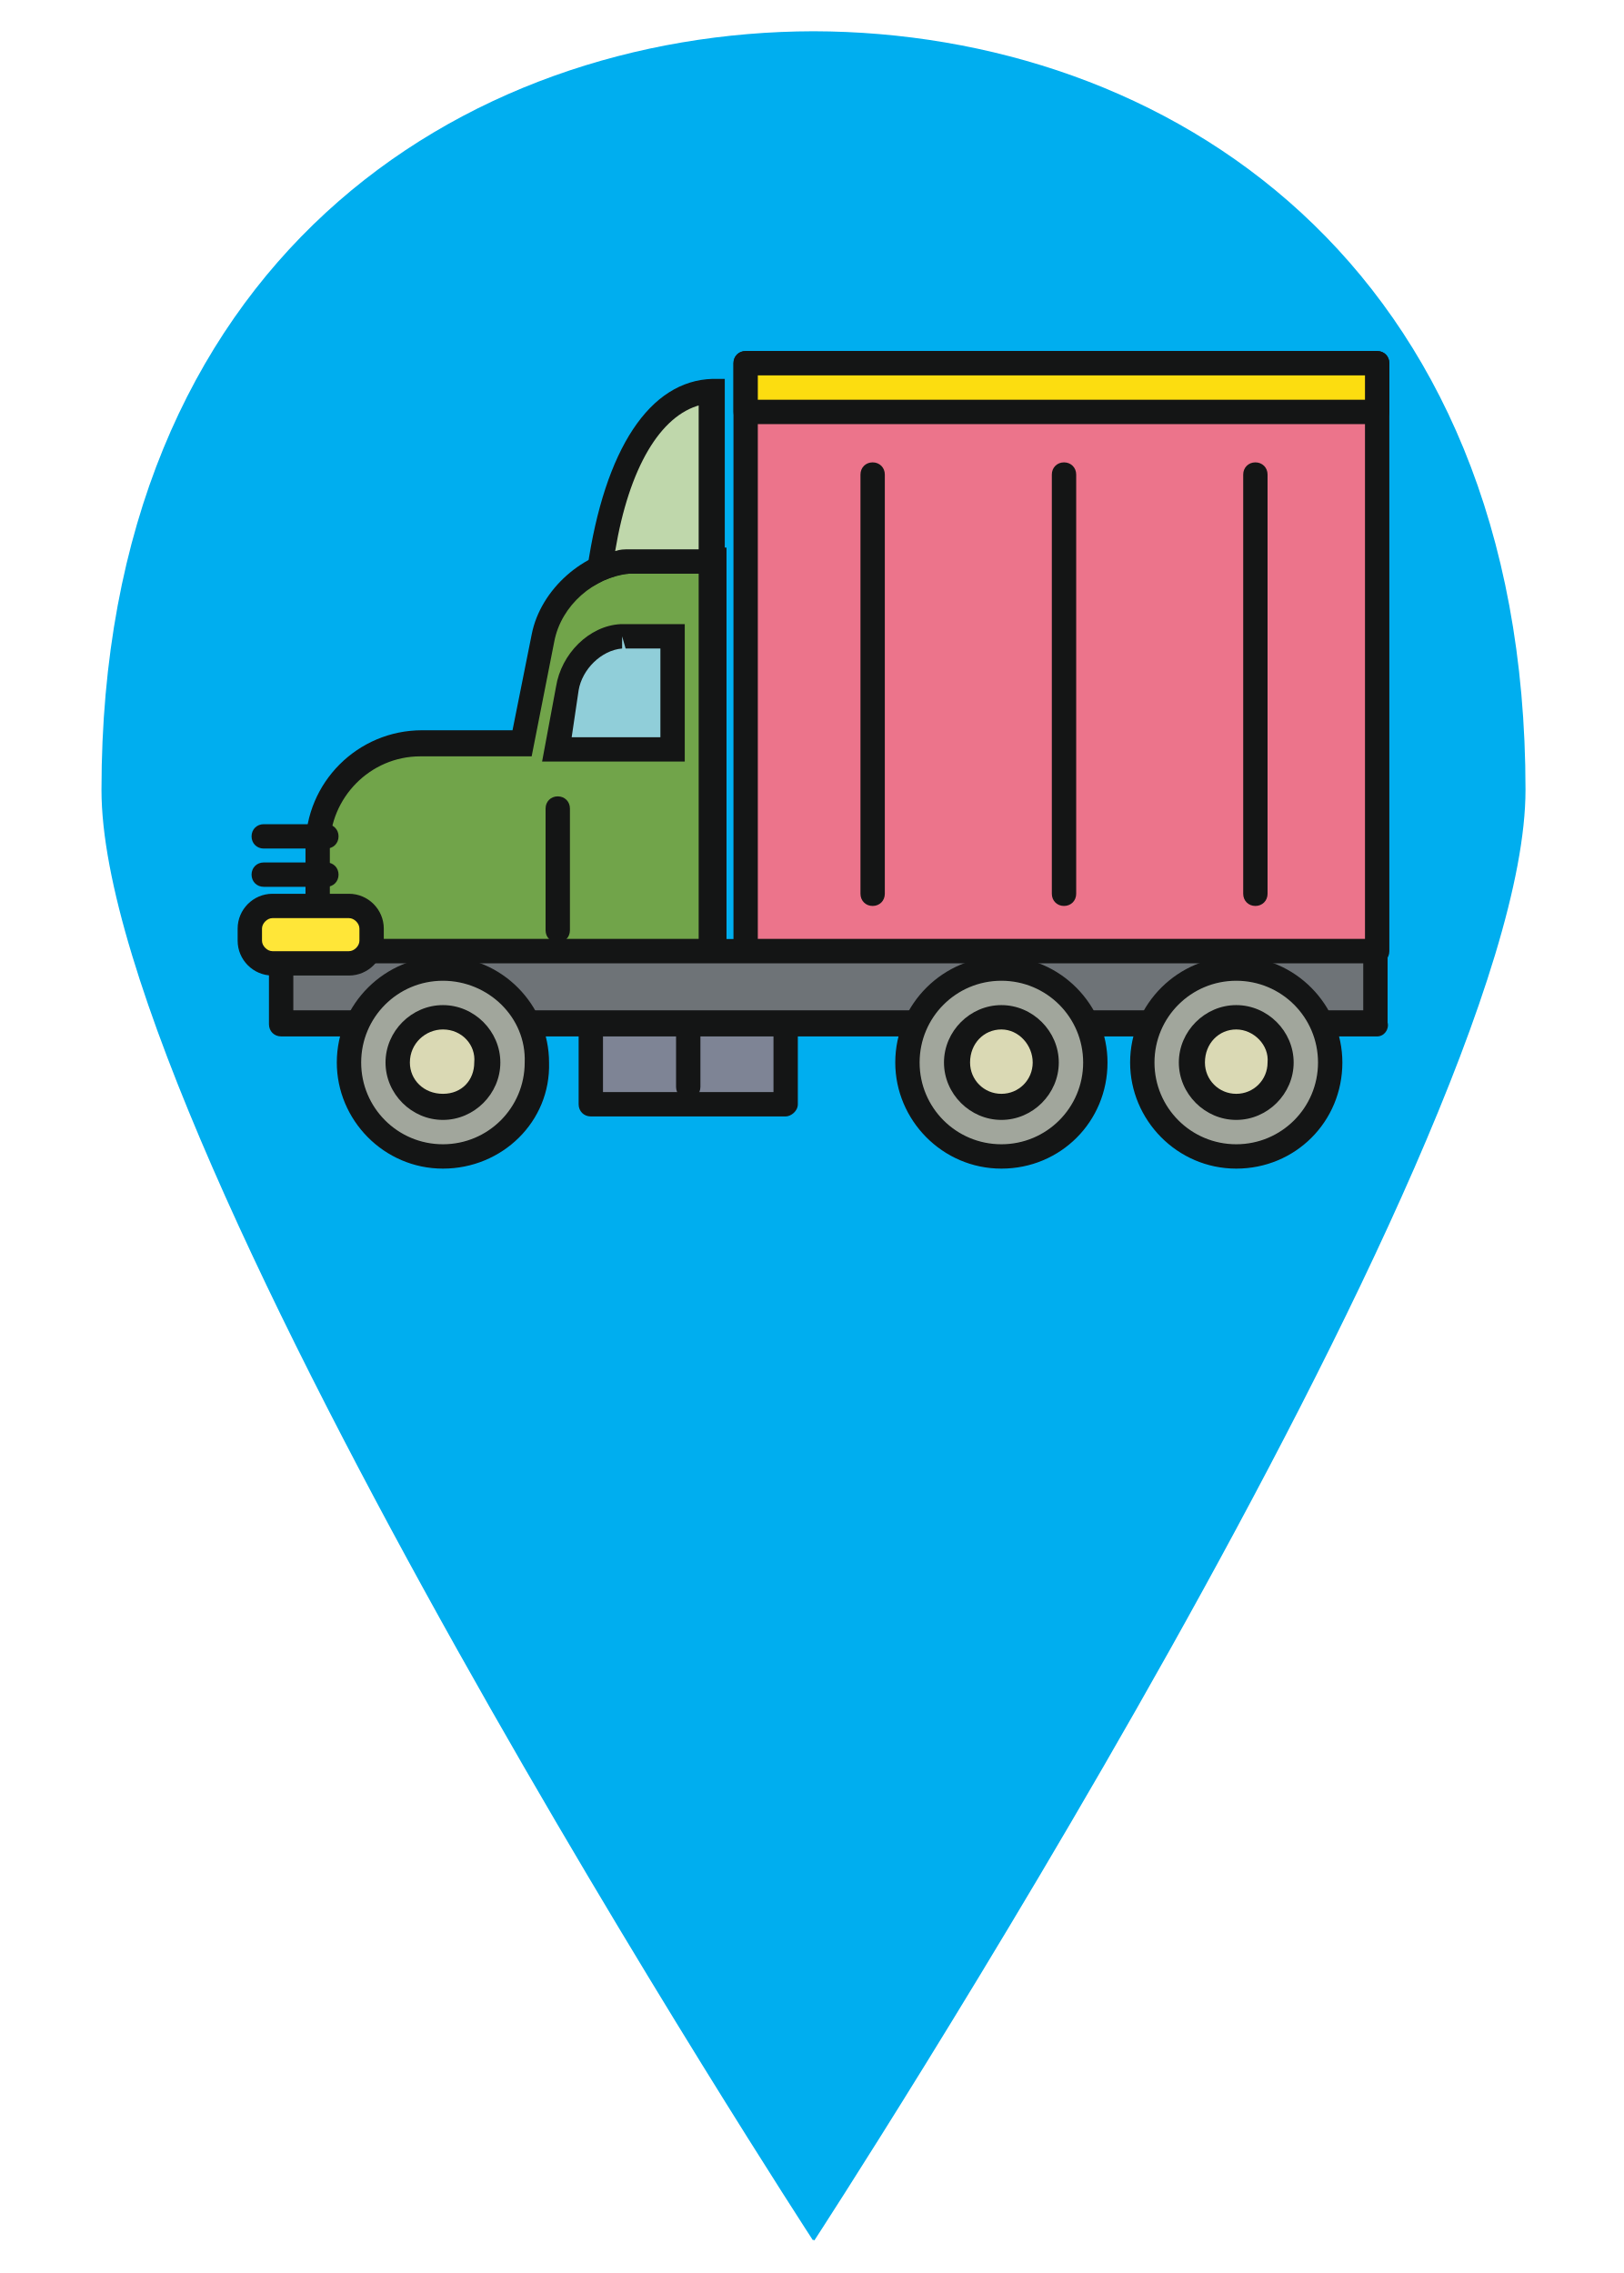
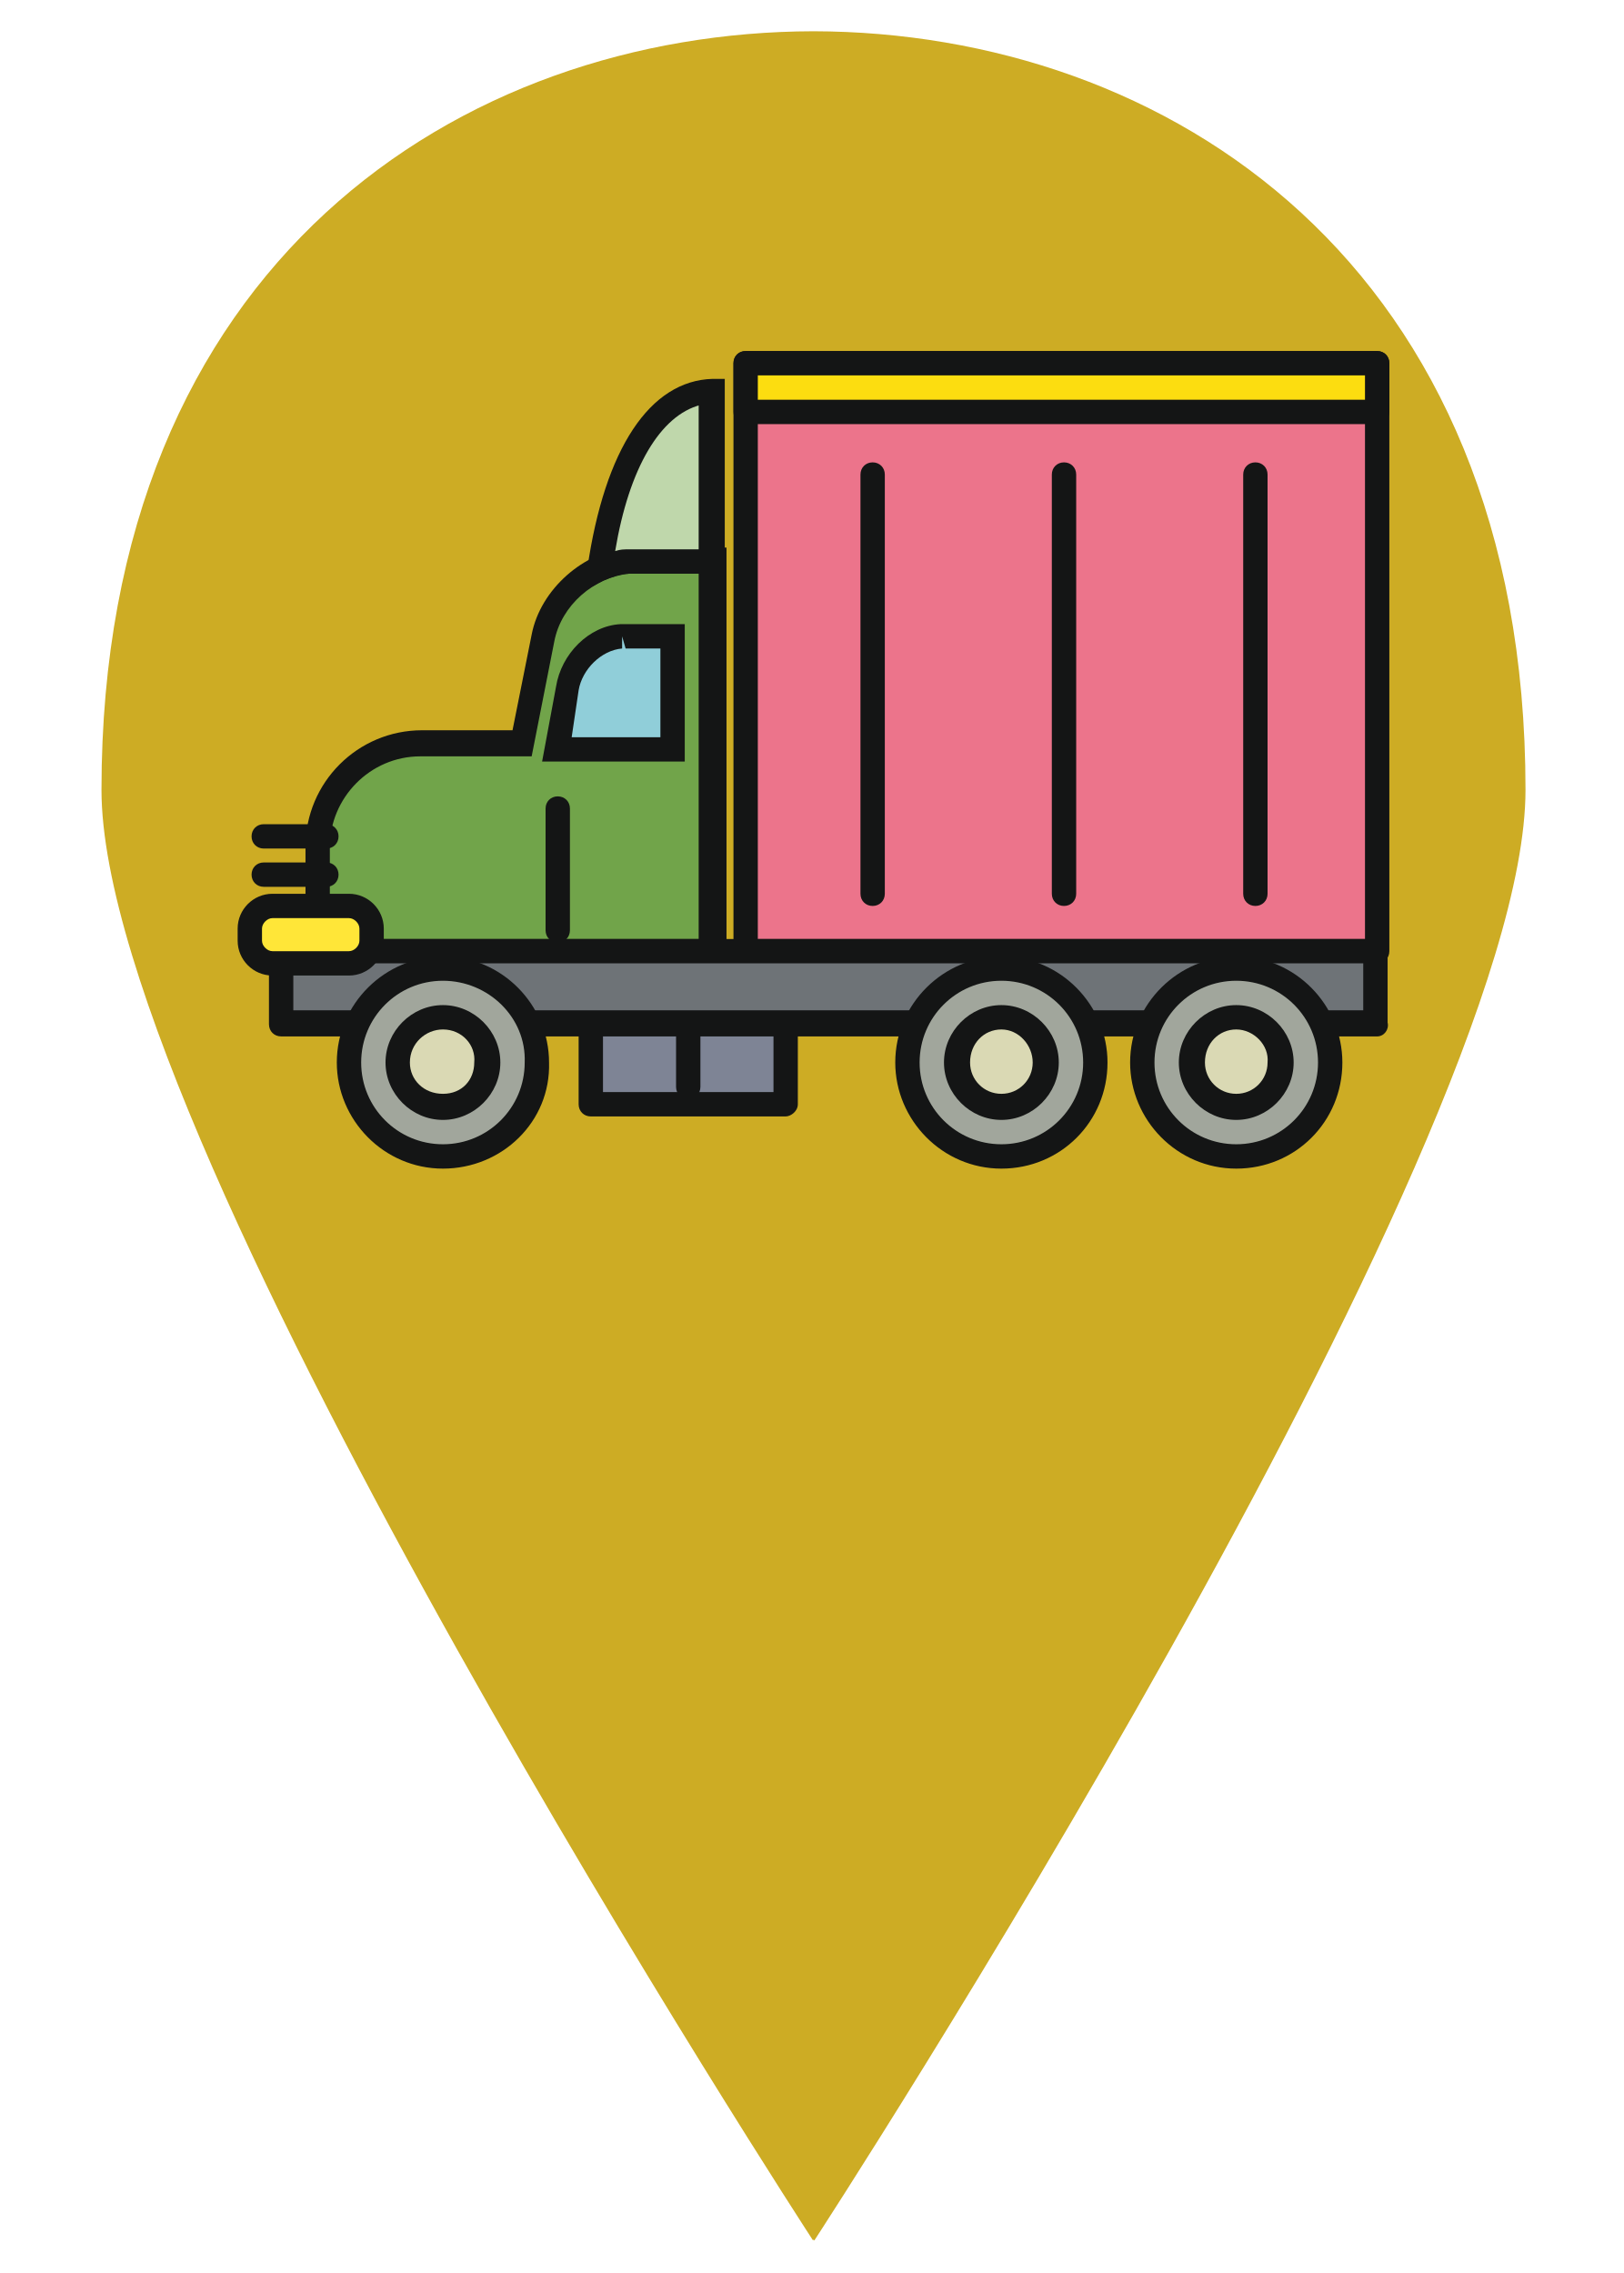
<svg xmlns="http://www.w3.org/2000/svg" width="50" height="70" viewBox="0 0 365 560" aria-hidden="true" role="img" preserveAspectRatio="xMidYMid meet">
-   <path fill="#00AEEF" d="M182.9,551.7c0,0.1,0.2,0.3,0.2,0.3S358.3,283,358.3,194.6c0-130.1-88.8-186.7-175.4-186.9         C96.3,7.9,7.5,64.5,7.5,194.6c0,88.4,175.3,357.4,175.3,357.4S182.9,551.7,182.9,551.7z M122.2,187.2c0-33.6,27.2-60.8,60.8-60.8         c33.6,0,60.8,27.2,60.8,60.8S216.5,248,182.9,248C149.4,248,122.2,220.8,122.2,187.2z" />
-   <circle cx="182.9" cy="187.2" r="64.8" fill="#00AEEF" />
+   <path fill="#cdac24" d="M182.9,551.7c0,0.1,0.2,0.3,0.2,0.3S358.3,283,358.3,194.6c0-130.1-88.8-186.7-175.4-186.9         C96.3,7.9,7.5,64.5,7.5,194.6c0,88.4,175.3,357.4,175.3,357.4S182.9,551.7,182.9,551.7z M122.2,187.2c0-33.6,27.2-60.8,60.8-60.8         c33.6,0,60.8,27.2,60.8,60.8S216.5,248,182.9,248C149.4,248,122.2,220.8,122.2,187.2z" />
+   <circle cx="182.9" cy="187.2" r="64.8" fill="#cdac24" />
  <g transform="translate(32.9, 37.2)">
    <svg width="300" height="300" viewBox="0 0 1024 1024" class="icon" version="1.1">
      <path d="M324.754 731.429h163.84v70.217H324.754z" fill="#7E8495" />
      <path d="M488.594 811.886H324.754c-5.851 0-10.24-4.389-10.24-10.24V731.429c0-5.851 4.389-10.24 10.24-10.24h163.84c5.851 0 10.24 4.389 10.24 10.24v70.217c0 5.851-5.851 10.24-10.24 10.24z m-153.6-20.48h143.36v-49.737h-143.36v49.737z" fill="#141515" />
      <path d="M406.674 797.257c-5.851 0-10.24-4.389-10.24-10.24v-54.126c0-5.851 4.389-10.24 10.24-10.24 5.851 0 10.24 4.389 10.24 10.24v54.126c0 5.851-4.389 10.24-10.24 10.24z" fill="#141515" />
      <path d="M182.857 498.834h84.846l17.554-89.234c7.314-33.646 38.034-62.903 73.143-64.366h68.754V672.914H95.086v-87.771c0-46.811 39.497-86.309 87.771-86.309z" fill="#71A44A" />
      <path d="M437.394 683.154H84.846V585.143c0-54.126 43.886-98.011 98.011-98.011h76.069l16.091-80.457c7.314-38.034 43.886-70.217 81.92-73.143H438.857v349.623zM105.326 662.674h310.126v-307.2h-58.514c-29.257 2.926-57.051 26.331-62.903 57.051l-19.017 96.549h-93.623c-42.423 0-76.069 35.109-76.069 76.069v77.531z" fill="#141515" />
      <path d="M454.949 178.469h531.017V672.914H454.949z" fill="#EC748B" />
      <path d="M985.966 683.154H454.949c-5.851 0-10.24-4.389-10.24-10.24V178.469c0-5.851 4.389-10.24 10.24-10.24h531.017c5.851 0 10.24 4.389 10.24 10.24V672.914c0 5.851-4.389 10.24-10.24 10.24z m-520.777-20.48h510.537V188.709H465.189v473.966z" fill="#141515" />
      <path d="M454.949 178.469h531.017V219.429H454.949z" fill="#FCDD10" />
      <path d="M985.966 229.669H454.949c-5.851 0-10.24-4.389-10.24-10.24v-40.96c0-5.851 4.389-10.24 10.24-10.24h531.017c5.851 0 10.24 4.389 10.24 10.24V219.429c0 5.851-4.389 10.24-10.24 10.24z m-520.777-20.48h510.537v-20.48H465.189v20.48z" fill="#141515" />
      <path d="M64.366 672.914h920.137v59.977H64.366z" fill="#6E7377" />
      <path d="M985.966 744.594h-921.6c-5.851 0-10.24-4.389-10.24-10.24V672.914c0-5.851 4.389-10.24 10.24-10.24h920.137c5.851 0 10.24 4.389 10.24 10.24v59.977c1.463 5.851-2.926 11.703-8.777 11.703zM74.606 722.651h899.657v-39.497H74.606v39.497z" fill="#141515" />
      <path d="M296.96 503.223l8.777-51.2c4.389-23.406 23.406-42.423 45.349-43.886h43.886v95.086h-98.011z" fill="#90CED9" />
      <path d="M403.749 513.463h-119.954l11.703-62.903c4.389-27.794 27.794-51.2 54.126-52.663h54.126v115.566z m-95.086-20.48h74.606v-74.606h-29.257l-2.926-10.24v10.24c-17.554 1.463-33.646 17.554-36.571 35.109l-5.851 39.497z" fill="#141515" />
      <path d="M330.606 352.549c11.703-84.846 43.886-149.211 95.086-150.674v143.36h-65.829-2.926c-8.777 0-17.554 2.926-26.331 7.314z" fill="#BFD7AB" />
      <path d="M318.903 370.103L321.829 351.086c14.629-100.937 52.663-157.989 105.326-159.451h10.24v163.84h-80.457c-7.314 0-14.629 2.926-21.943 5.851l-16.091 8.777z m98.011-156.526c-33.646 8.777-59.977 52.663-71.68 122.88 4.389-1.463 7.314-1.463 11.703-1.463h58.514v-121.417zM561.737 634.88c-5.851 0-10.24-4.389-10.24-10.24V272.091c0-5.851 4.389-10.24 10.24-10.24 5.851 0 10.24 4.389 10.24 10.24v352.549c0 5.851-4.389 10.24-10.24 10.24zM722.651 634.88c-5.851 0-10.24-4.389-10.24-10.24V272.091c0-5.851 4.389-10.24 10.24-10.24 5.851 0 10.24 4.389 10.24 10.24v352.549c0 5.851-4.389 10.24-10.24 10.24z" fill="#141515" />
      <path d="M883.566 634.88c-5.851 0-10.24-4.389-10.24-10.24V272.091c0-5.851 4.389-10.24 10.24-10.24 5.851 0 10.24 4.389 10.24 10.24v352.549c0 5.851-4.389 10.24-10.24 10.24z" fill="#141515" />
      <path d="M296.96 665.6c-5.851 0-10.24-4.389-10.24-10.24v-102.4c0-5.851 4.389-10.24 10.24-10.24s10.24 4.389 10.24 10.24v102.4c0 5.851-4.389 10.24-10.24 10.24z" fill="#141515" />
      <path d="M102.4 586.606H49.737c-5.851 0-10.24-4.389-10.24-10.24 0-5.851 4.389-10.24 10.24-10.24H102.4c5.851 0 10.24 4.389 10.24 10.24 0 5.851-4.389 10.24-10.24 10.24z" fill="#141515" />
      <path d="M102.4 618.789H49.737c-5.851 0-10.24-4.389-10.24-10.24s4.389-10.24 10.24-10.24H102.4c5.851 0 10.24 4.389 10.24 10.24s-4.389 10.24-10.24 10.24z" fill="#141515" />
      <path d="M57.051 634.88h64.366c10.24 0 19.017 8.777 19.017 19.017v10.24c0 10.24-8.777 19.017-19.017 19.017H57.051c-10.24 0-19.017-8.777-19.017-19.017v-10.24c0-10.24 8.777-19.017 19.017-19.017z" fill="#FFE638" />
      <path d="M121.417 693.394H57.051c-16.091 0-29.257-13.166-29.257-29.257v-10.24c0-16.091 13.166-29.257 29.257-29.257h64.366c16.091 0 29.257 13.166 29.257 29.257v10.24c0 16.091-13.166 29.257-29.257 29.257z m-64.366-48.274c-4.389 0-8.777 4.389-8.777 8.777v10.24c0 4.389 4.389 8.777 8.777 8.777h64.366c4.389 0 8.777-4.389 8.777-8.777v-10.24c0-4.389-4.389-8.777-8.777-8.777H57.051z" fill="#141515" />
      <path d="M200.411 845.531c43.886 0 78.994-35.109 78.994-78.994 0-43.886-35.109-78.994-78.994-78.994-43.886 0-78.994 35.109-78.994 78.994 0 43.886 36.571 78.994 78.994 78.994z" fill="#A1A69C" />
      <path d="M200.411 855.771c-49.737 0-89.234-40.96-89.234-89.234 0-49.737 40.96-89.234 89.234-89.234 49.737 0 89.234 40.96 89.234 89.234 1.463 49.737-39.497 89.234-89.234 89.234z m0-157.989c-38.034 0-68.754 30.72-68.754 68.754s30.72 68.754 68.754 68.754 68.754-30.72 68.754-68.754c1.463-38.034-30.72-68.754-68.754-68.754z" fill="#141515" />
      <path d="M200.411 766.537m-38.034 0a38.034 38.034 0 1 0 76.069 0 38.034 38.034 0 1 0-76.069 0Z" fill="#DAD9B4" />
      <path d="M200.411 814.811c-26.331 0-48.274-21.943-48.274-48.274 0-26.331 21.943-48.274 48.274-48.274 26.331 0 48.274 21.943 48.274 48.274 0 26.331-21.943 48.274-48.274 48.274z m0-76.069c-14.629 0-27.794 11.703-27.794 27.794 0 14.629 11.703 26.331 27.794 26.331s26.331-11.703 26.331-26.331c1.463-14.629-10.24-27.794-26.331-27.794z" fill="#141515" />
      <path d="M669.989 845.531c43.886 0 78.994-35.109 78.994-78.994 0-43.886-35.109-78.994-78.994-78.994-43.886 0-78.994 35.109-78.994 78.994 0 43.886 35.109 78.994 78.994 78.994z" fill="#A1A69C" />
      <path d="M669.989 855.771c-49.737 0-89.234-40.96-89.234-89.234 0-49.737 40.96-89.234 89.234-89.234 49.737 0 89.234 40.96 89.234 89.234 0 49.737-39.497 89.234-89.234 89.234z m0-157.989c-38.034 0-68.754 30.72-68.754 68.754s30.72 68.754 68.754 68.754 68.754-30.72 68.754-68.754-30.72-68.754-68.754-68.754z" fill="#141515" />
      <path d="M867.474 845.531c43.886 0 78.994-35.109 78.994-78.994 0-43.886-35.109-78.994-78.994-78.994-43.886 0-78.994 35.109-78.994 78.994 0 43.886 35.109 78.994 78.994 78.994z" fill="#A1A69C" />
      <path d="M867.474 855.771c-49.737 0-89.234-40.96-89.234-89.234 0-49.737 40.96-89.234 89.234-89.234 49.737 0 89.234 40.96 89.234 89.234 0 49.737-39.497 89.234-89.234 89.234z m0-157.989c-38.034 0-68.754 30.72-68.754 68.754s30.72 68.754 68.754 68.754S936.229 804.571 936.229 766.537s-30.72-68.754-68.754-68.754z" fill="#141515" />
      <path d="M669.989 766.537m-38.034 0a38.034 38.034 0 1 0 76.069 0 38.034 38.034 0 1 0-76.069 0Z" fill="#DAD9B4" />
      <path d="M669.989 814.811c-26.331 0-48.274-21.943-48.274-48.274 0-26.331 21.943-48.274 48.274-48.274 26.331 0 48.274 21.943 48.274 48.274 0 26.331-21.943 48.274-48.274 48.274z m0-76.069c-14.629 0-26.331 11.703-26.331 27.794 0 14.629 11.703 26.331 26.331 26.331s26.331-11.703 26.331-26.331-11.703-27.794-26.331-27.794z" fill="#141515" />
      <path d="M867.474 766.537m-38.034 0a38.034 38.034 0 1 0 76.069 0 38.034 38.034 0 1 0-76.069 0Z" fill="#DAD9B4" />
      <path d="M867.474 814.811c-26.331 0-48.274-21.943-48.274-48.274 0-26.331 21.943-48.274 48.274-48.274 26.331 0 48.274 21.943 48.274 48.274 0 26.331-21.943 48.274-48.274 48.274z m0-76.069c-14.629 0-26.331 11.703-26.331 27.794 0 14.629 11.703 26.331 26.331 26.331s26.331-11.703 26.331-26.331c1.463-14.629-11.703-27.794-26.331-27.794z" fill="#141515" />
    </svg>
  </g>
</svg>
